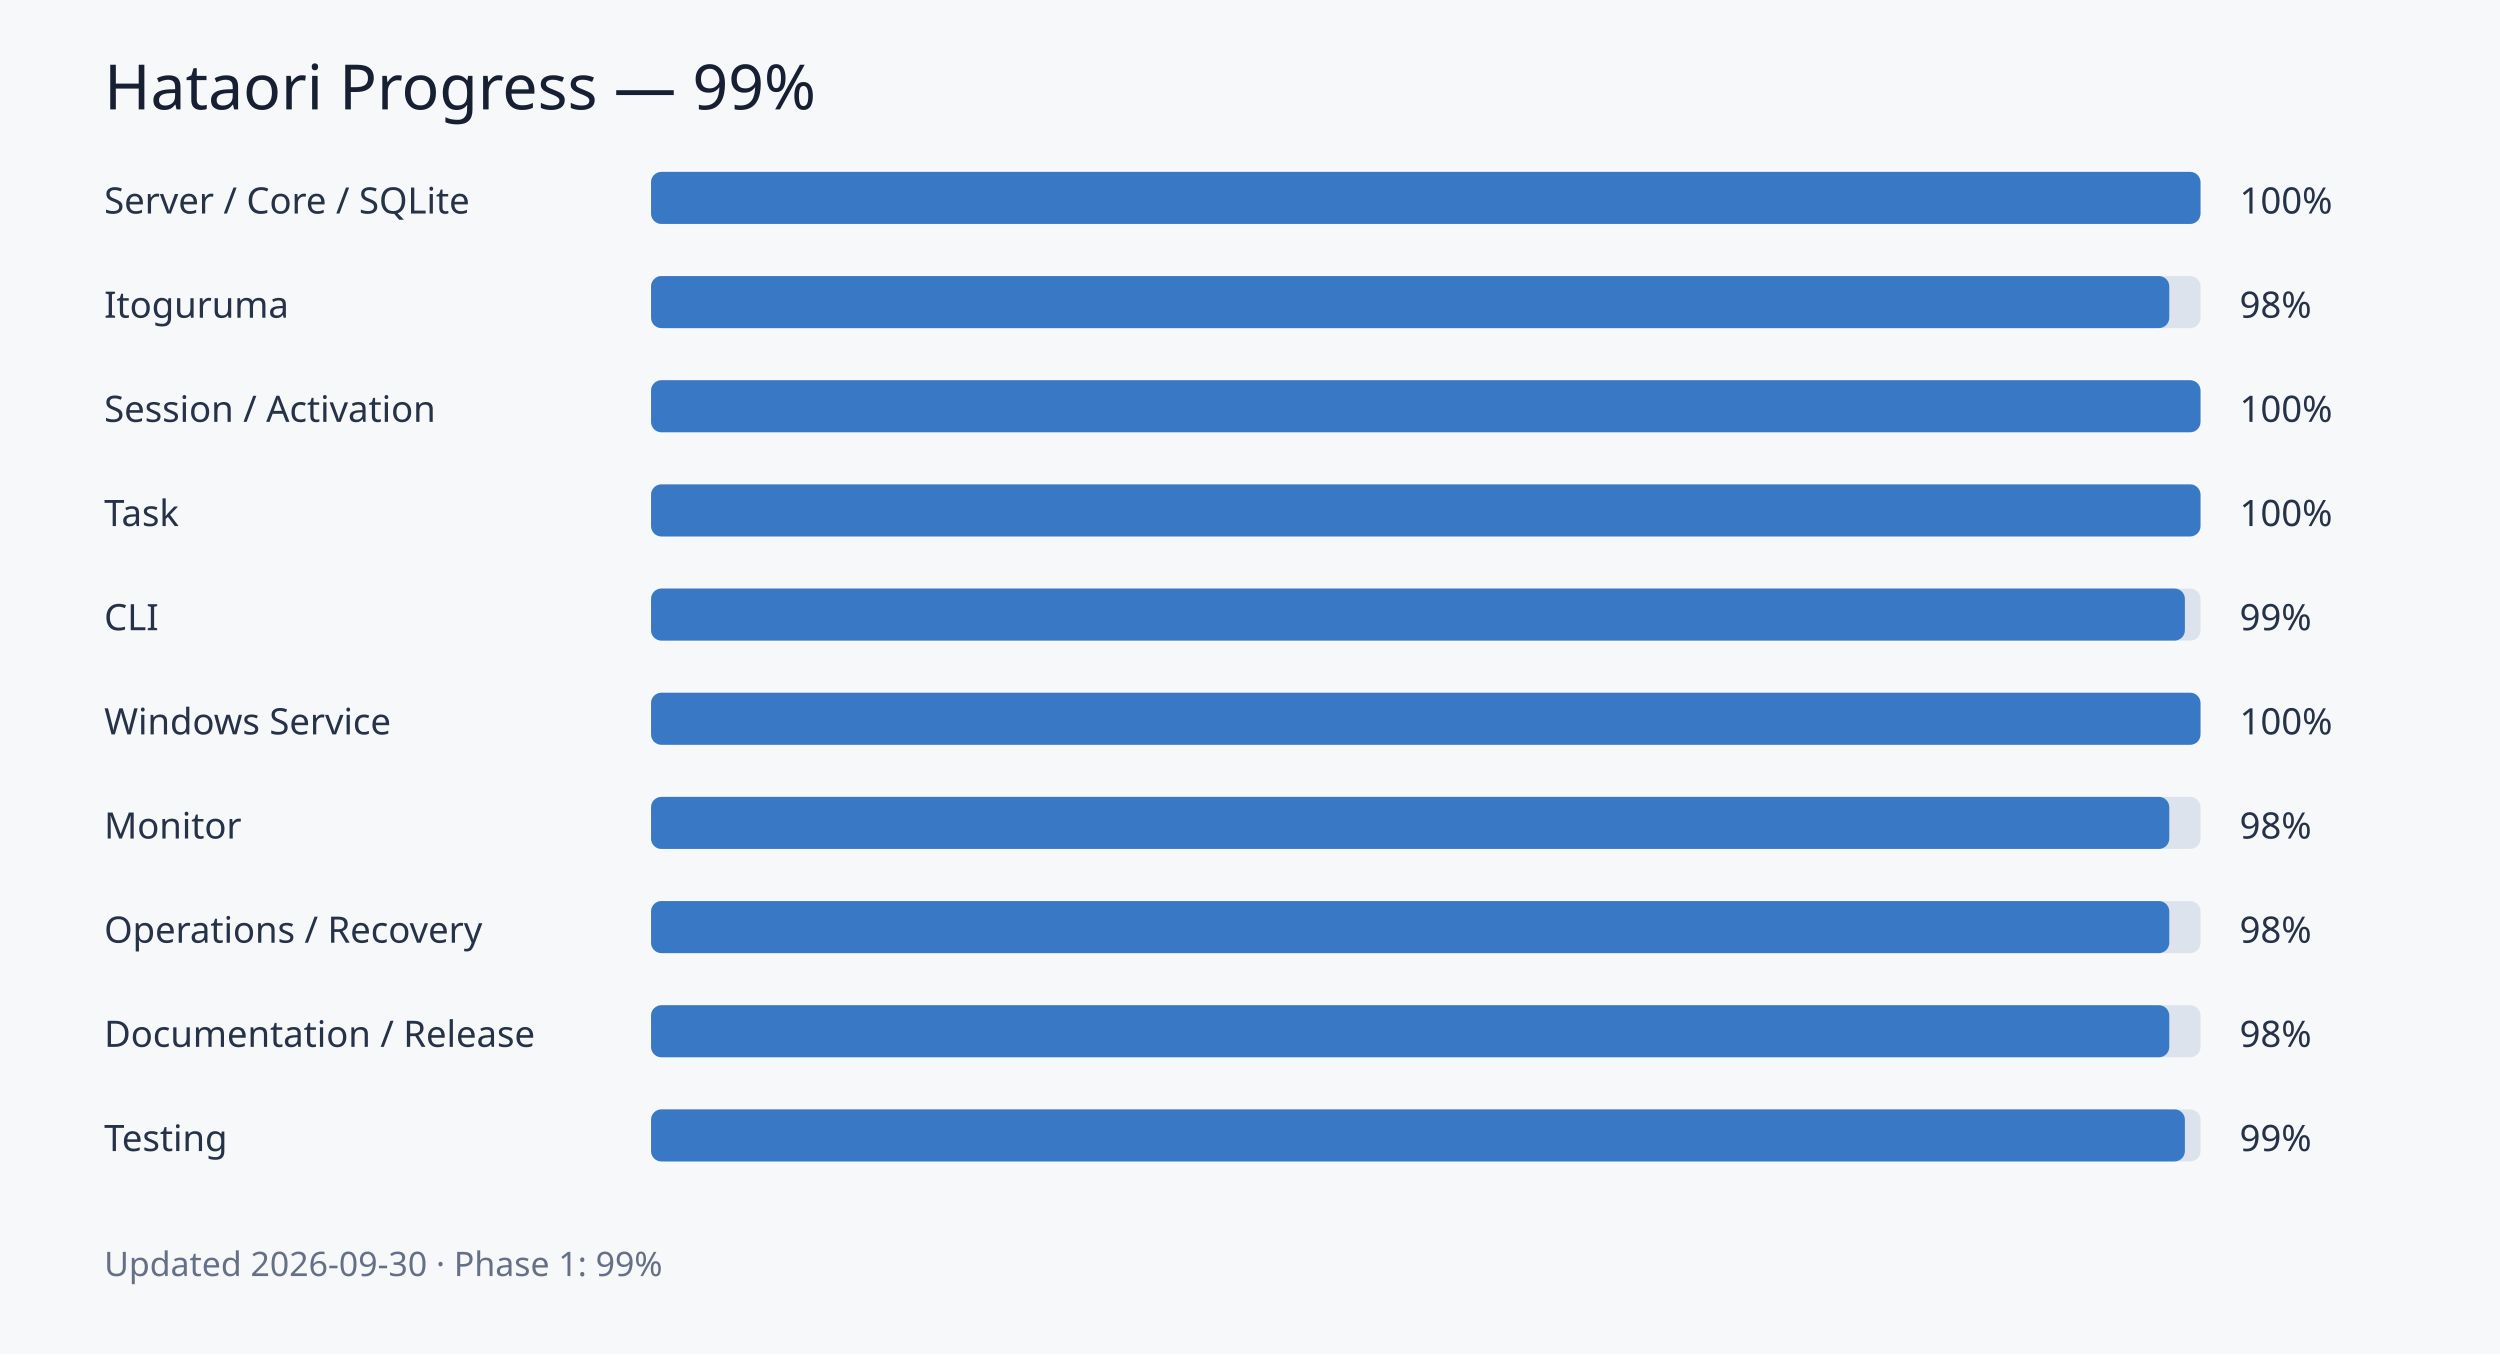
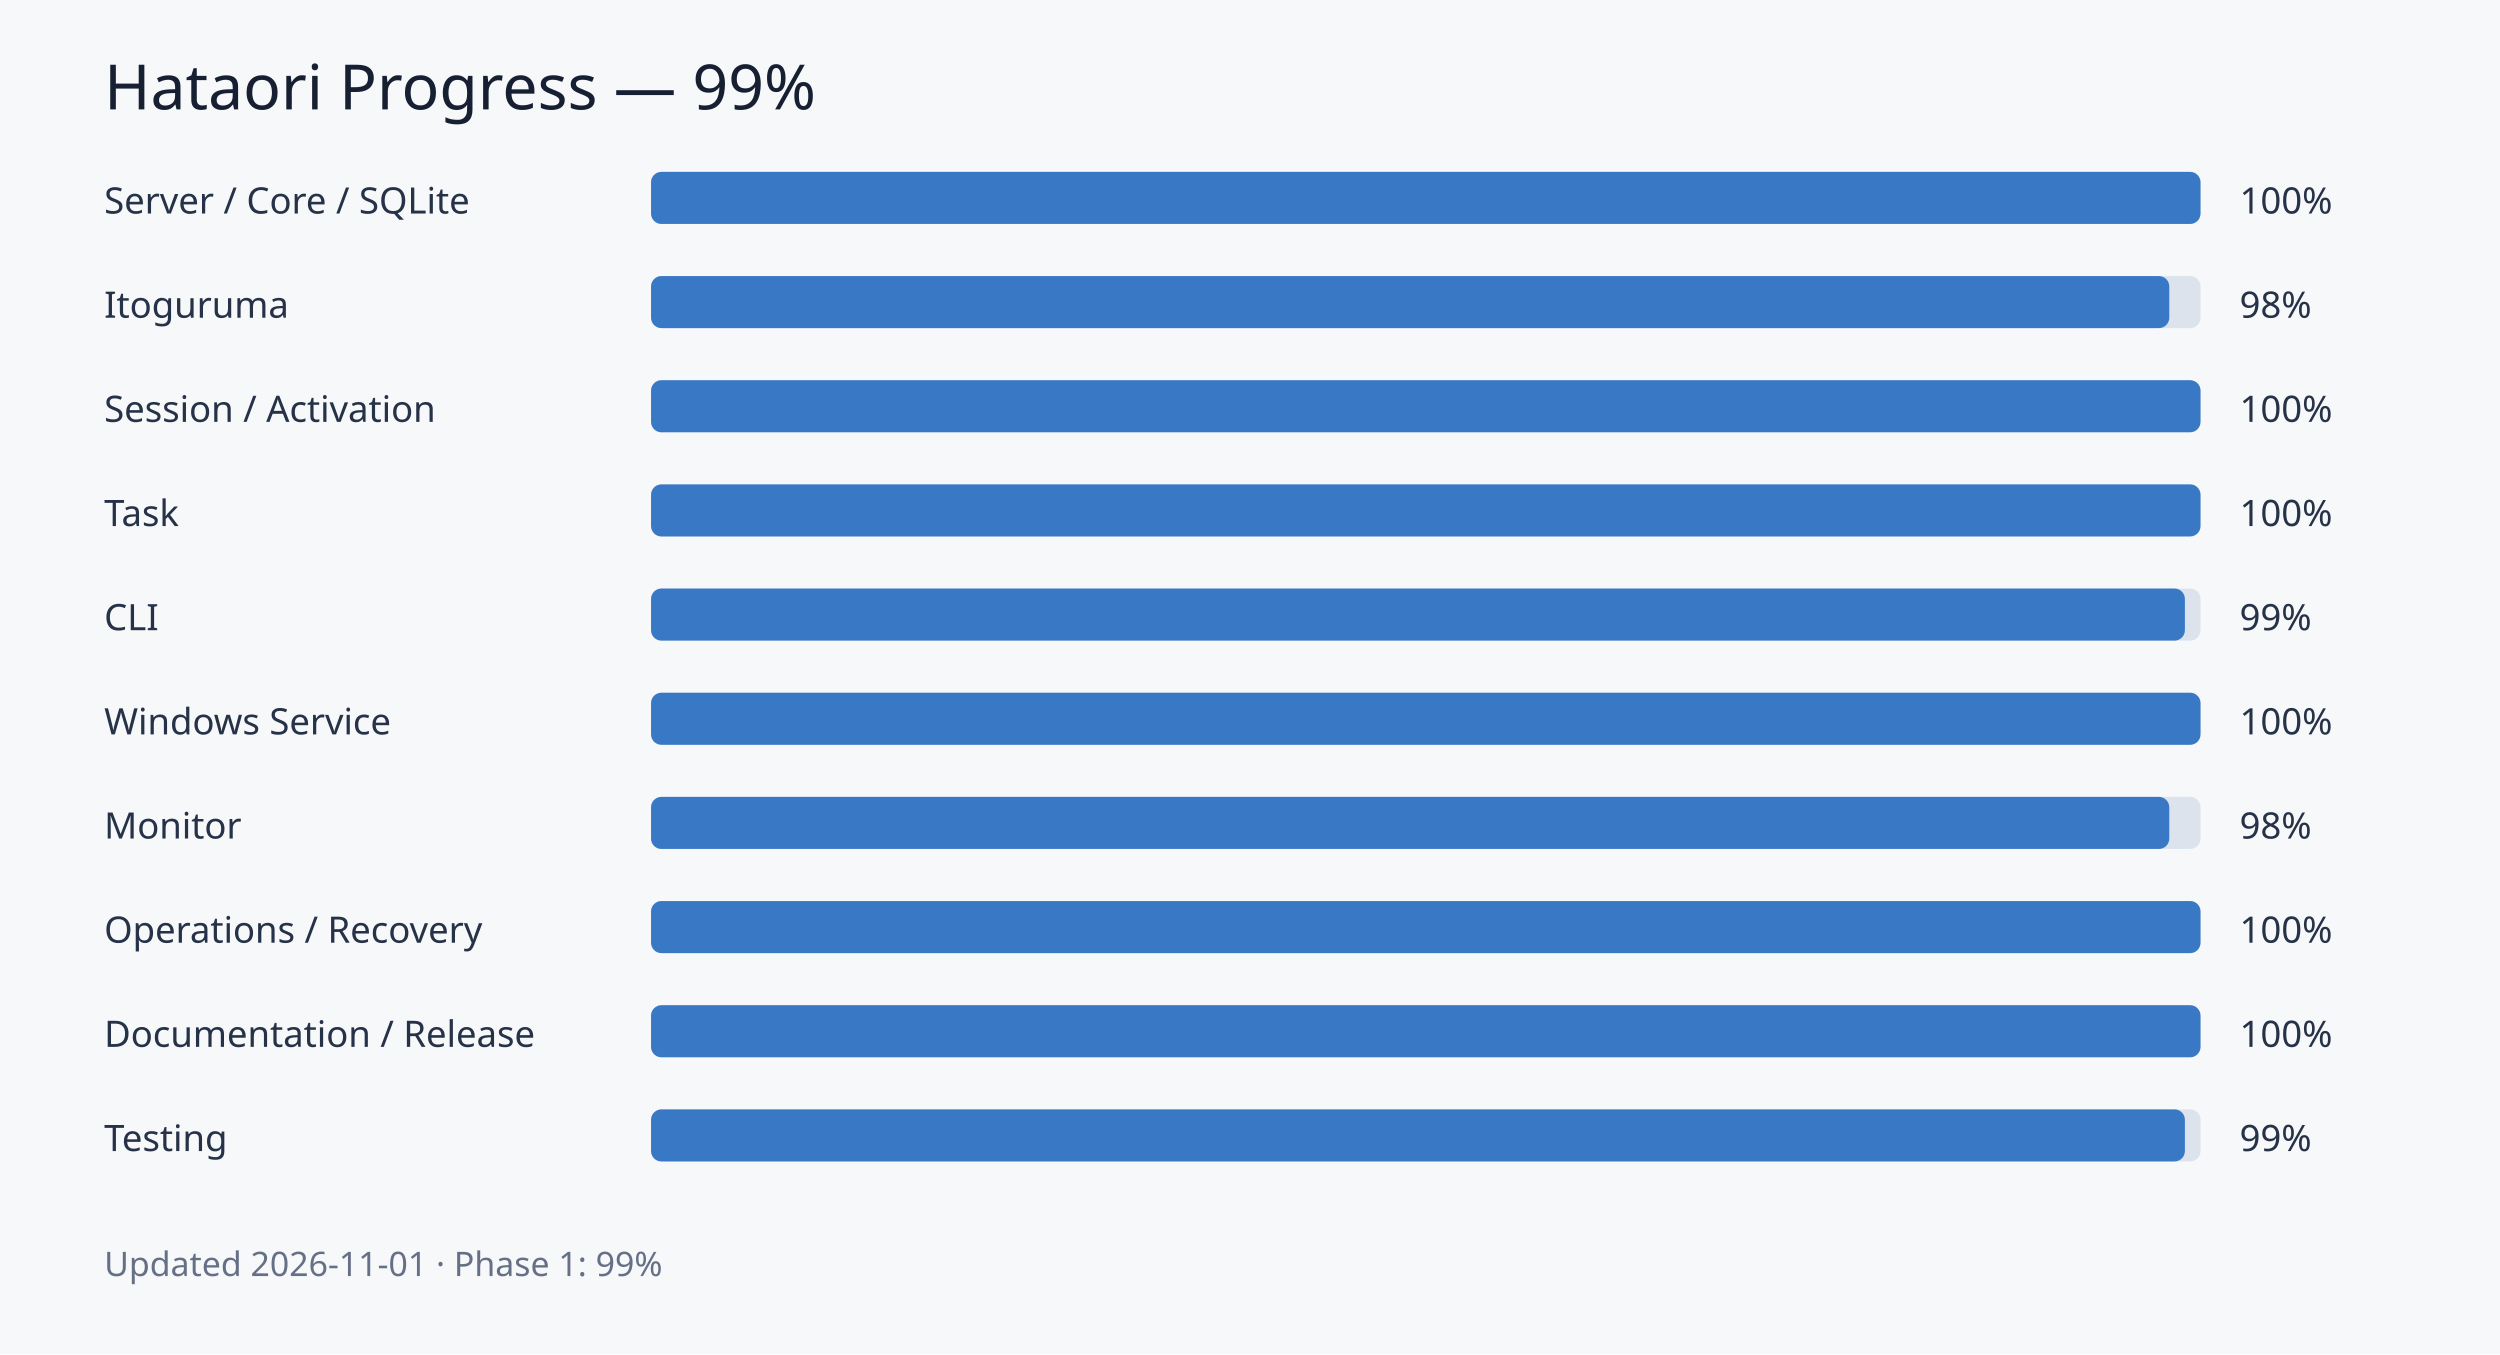
<svg xmlns="http://www.w3.org/2000/svg" width="960" height="520" viewBox="0 0 960 520">
  <rect width="960" height="520" fill="#f7f8fa" />
  <text x="40" y="42" font-family="Segoe UI, sans-serif" font-size="24" fill="#172033">Hataori Progress — 99%</text>
  <g font-family="Segoe UI, sans-serif" font-size="14" fill="#263247">
    <text x="40" y="82">Server / Core / SQLite</text>
    <rect x="250" y="66" width="595" height="20" rx="4" fill="#dce3ed" />
    <rect x="250" y="66" width="595" height="20" rx="4" fill="#3978c5" />
    <text x="860" y="82">100%</text>
    <text x="40" y="122">Itoguruma</text>
    <rect x="250" y="106" width="595" height="20" rx="4" fill="#dce3ed" />
    <rect x="250" y="106" width="583" height="20" rx="4" fill="#3978c5" />
    <text x="860" y="122">98%</text>
    <text x="40" y="162">Session / Activation</text>
    <rect x="250" y="146" width="595" height="20" rx="4" fill="#dce3ed" />
    <rect x="250" y="146" width="595" height="20" rx="4" fill="#3978c5" />
    <text x="860" y="162">100%</text>
    <text x="40" y="202">Task</text>
    <rect x="250" y="186" width="595" height="20" rx="4" fill="#dce3ed" />
    <rect x="250" y="186" width="595" height="20" rx="4" fill="#3978c5" />
    <text x="860" y="202">100%</text>
    <text x="40" y="242">CLI</text>
    <rect x="250" y="226" width="595" height="20" rx="4" fill="#dce3ed" />
    <rect x="250" y="226" width="589" height="20" rx="4" fill="#3978c5" />
    <text x="860" y="242">99%</text>
    <text x="40" y="282">Windows Service</text>
    <rect x="250" y="266" width="595" height="20" rx="4" fill="#dce3ed" />
    <rect x="250" y="266" width="595" height="20" rx="4" fill="#3978c5" />
    <text x="860" y="282">100%</text>
    <text x="40" y="322">Monitor</text>
    <rect x="250" y="306" width="595" height="20" rx="4" fill="#dce3ed" />
    <rect x="250" y="306" width="583" height="20" rx="4" fill="#3978c5" />
    <text x="860" y="322">98%</text>
    <text x="40" y="362">Operations / Recovery</text>
    <rect x="250" y="346" width="595" height="20" rx="4" fill="#dce3ed" />
-     <rect x="250" y="346" width="583" height="20" rx="4" fill="#3978c5" />
-     <text x="860" y="362">98%</text>
+     <rect x="250" y="346" width="595" height="20" rx="4" fill="#3978c5" />
+     <text x="860" y="362">100%</text>
    <text x="40" y="402">Documentation / Release</text>
    <rect x="250" y="386" width="595" height="20" rx="4" fill="#dce3ed" />
-     <rect x="250" y="386" width="583" height="20" rx="4" fill="#3978c5" />
-     <text x="860" y="402">98%</text>
+     <rect x="250" y="386" width="595" height="20" rx="4" fill="#3978c5" />
+     <text x="860" y="402">100%</text>
    <text x="40" y="442">Testing</text>
    <rect x="250" y="426" width="595" height="20" rx="4" fill="#dce3ed" />
    <rect x="250" y="426" width="589" height="20" rx="4" fill="#3978c5" />
    <text x="860" y="442">99%</text>
  </g>
-   <text x="40" y="490" font-family="Segoe UI, sans-serif" font-size="13" fill="#657087">Updated 2026-09-30 · Phase 1: 99%</text>
+   <text x="40" y="490" font-family="Segoe UI, sans-serif" font-size="13" fill="#657087">Updated 2026-11-01 · Phase 1: 99%</text>
</svg>
